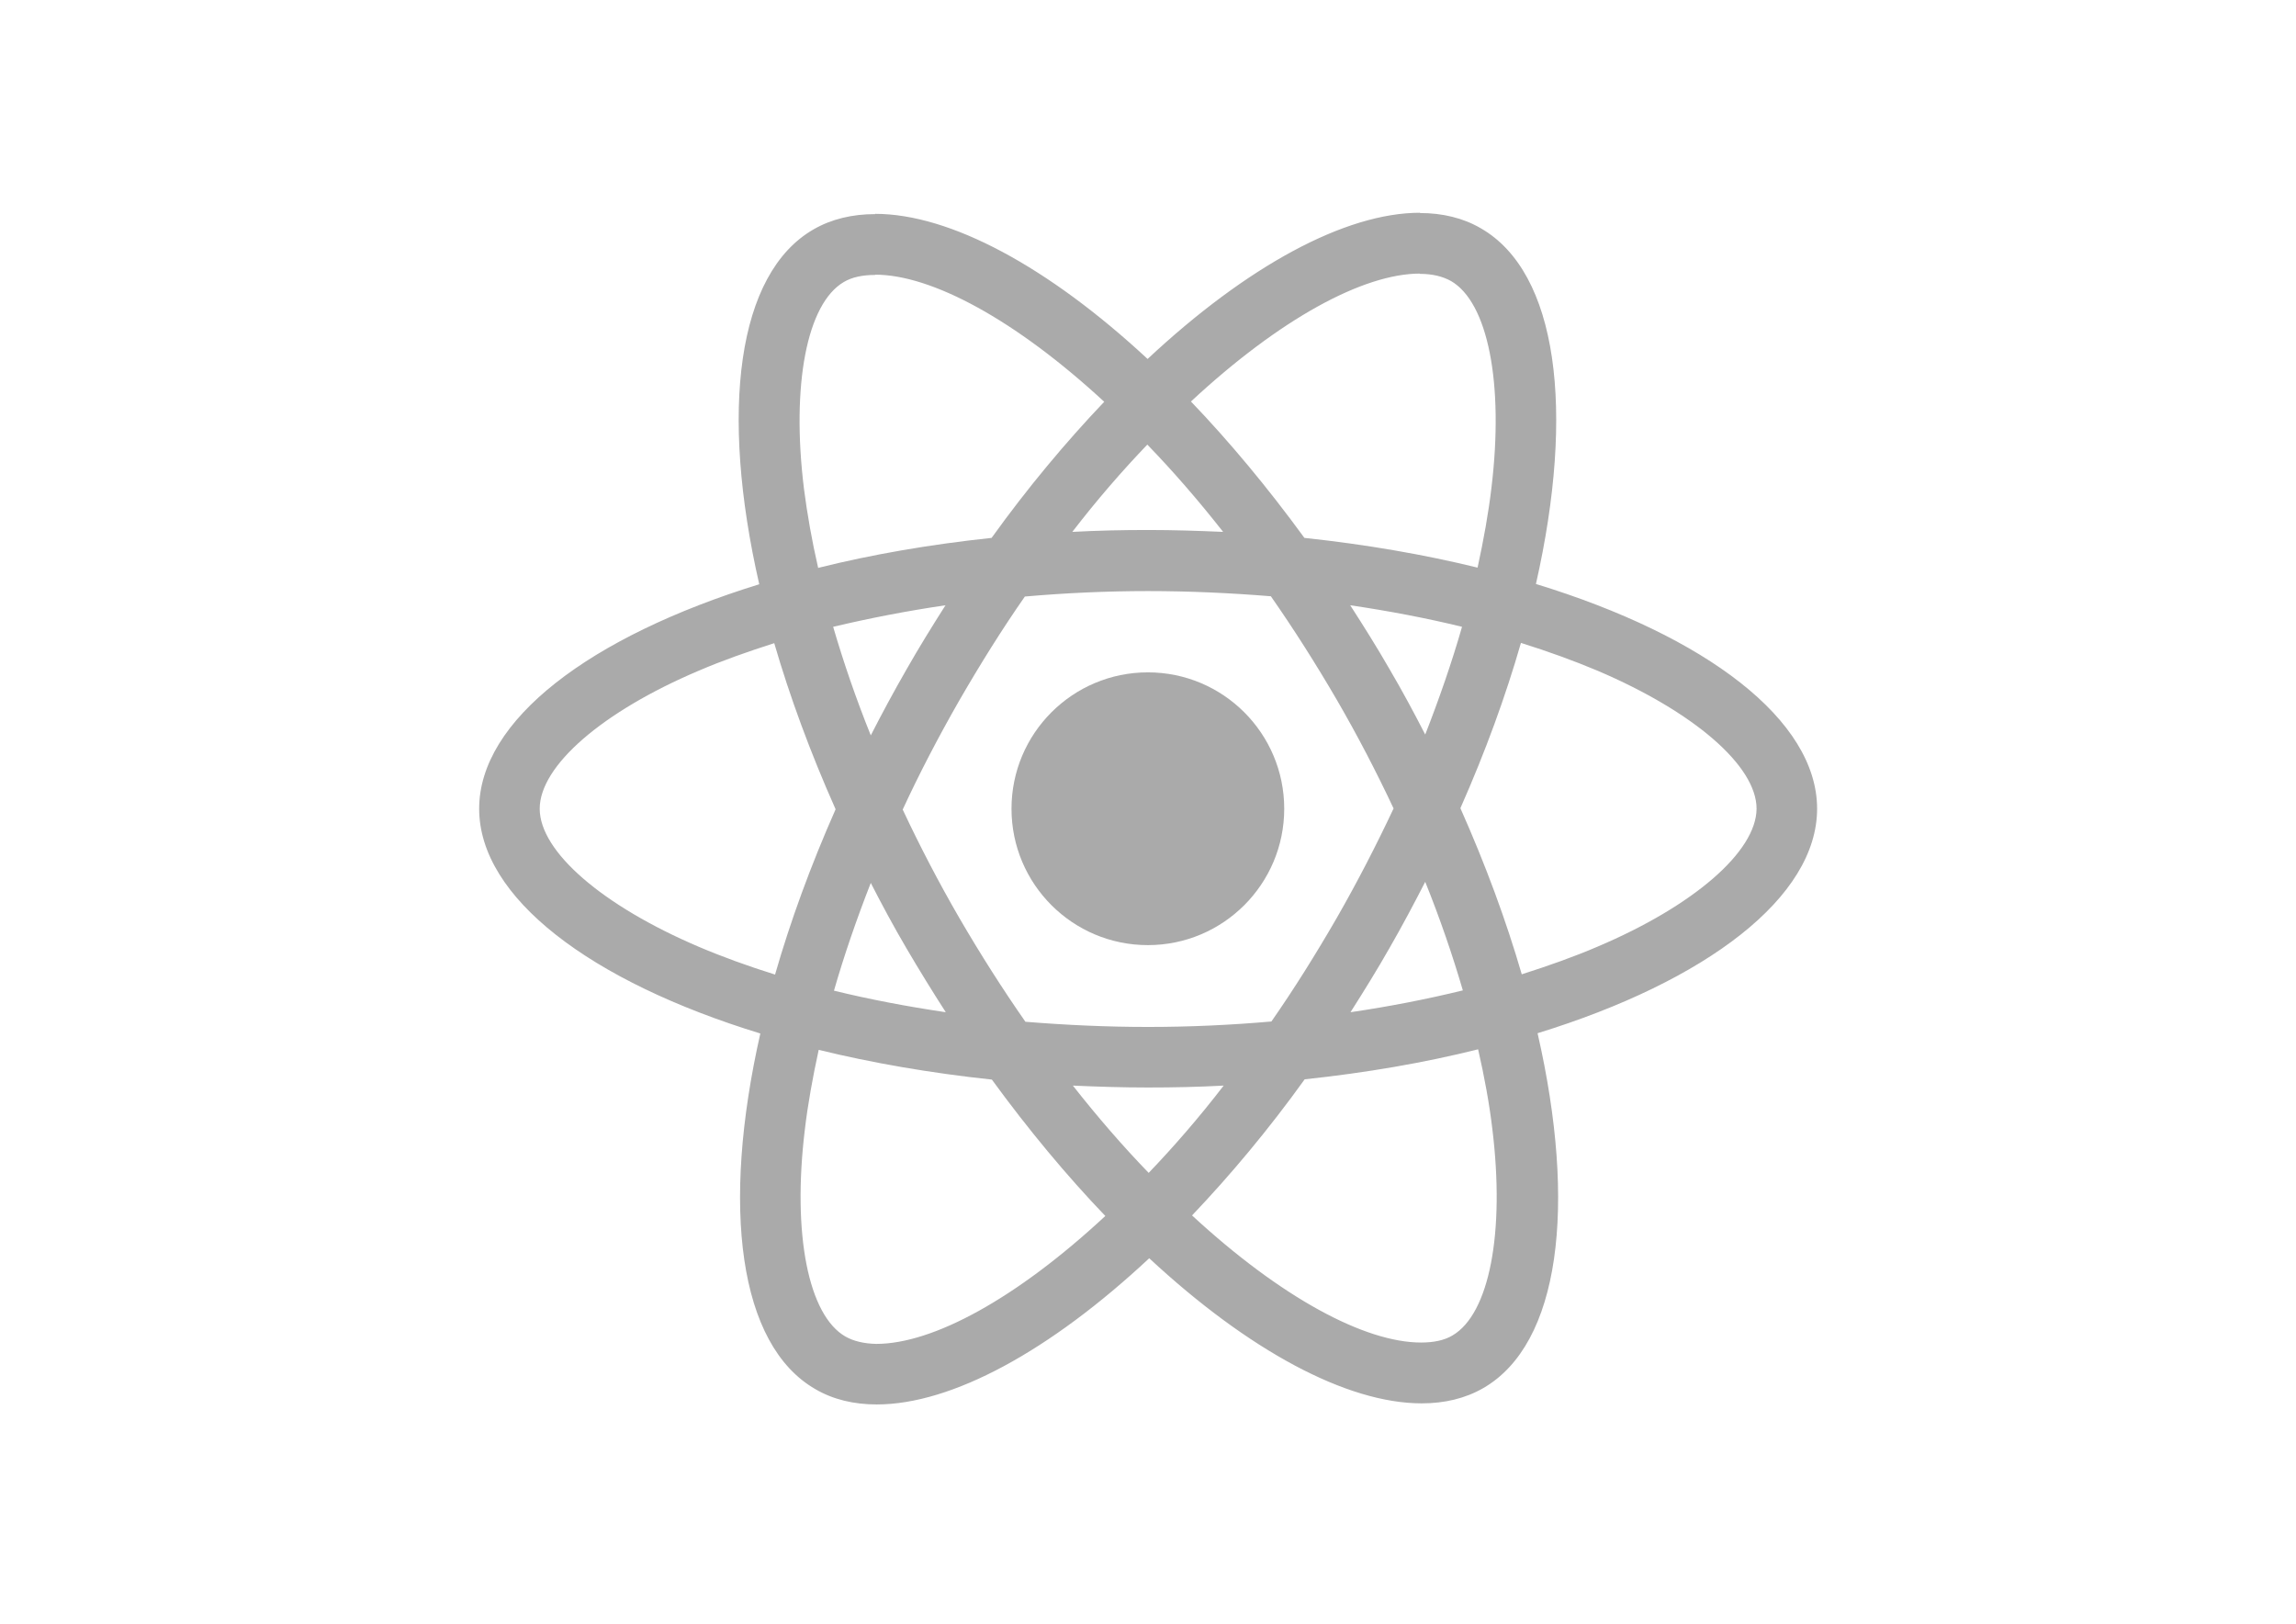
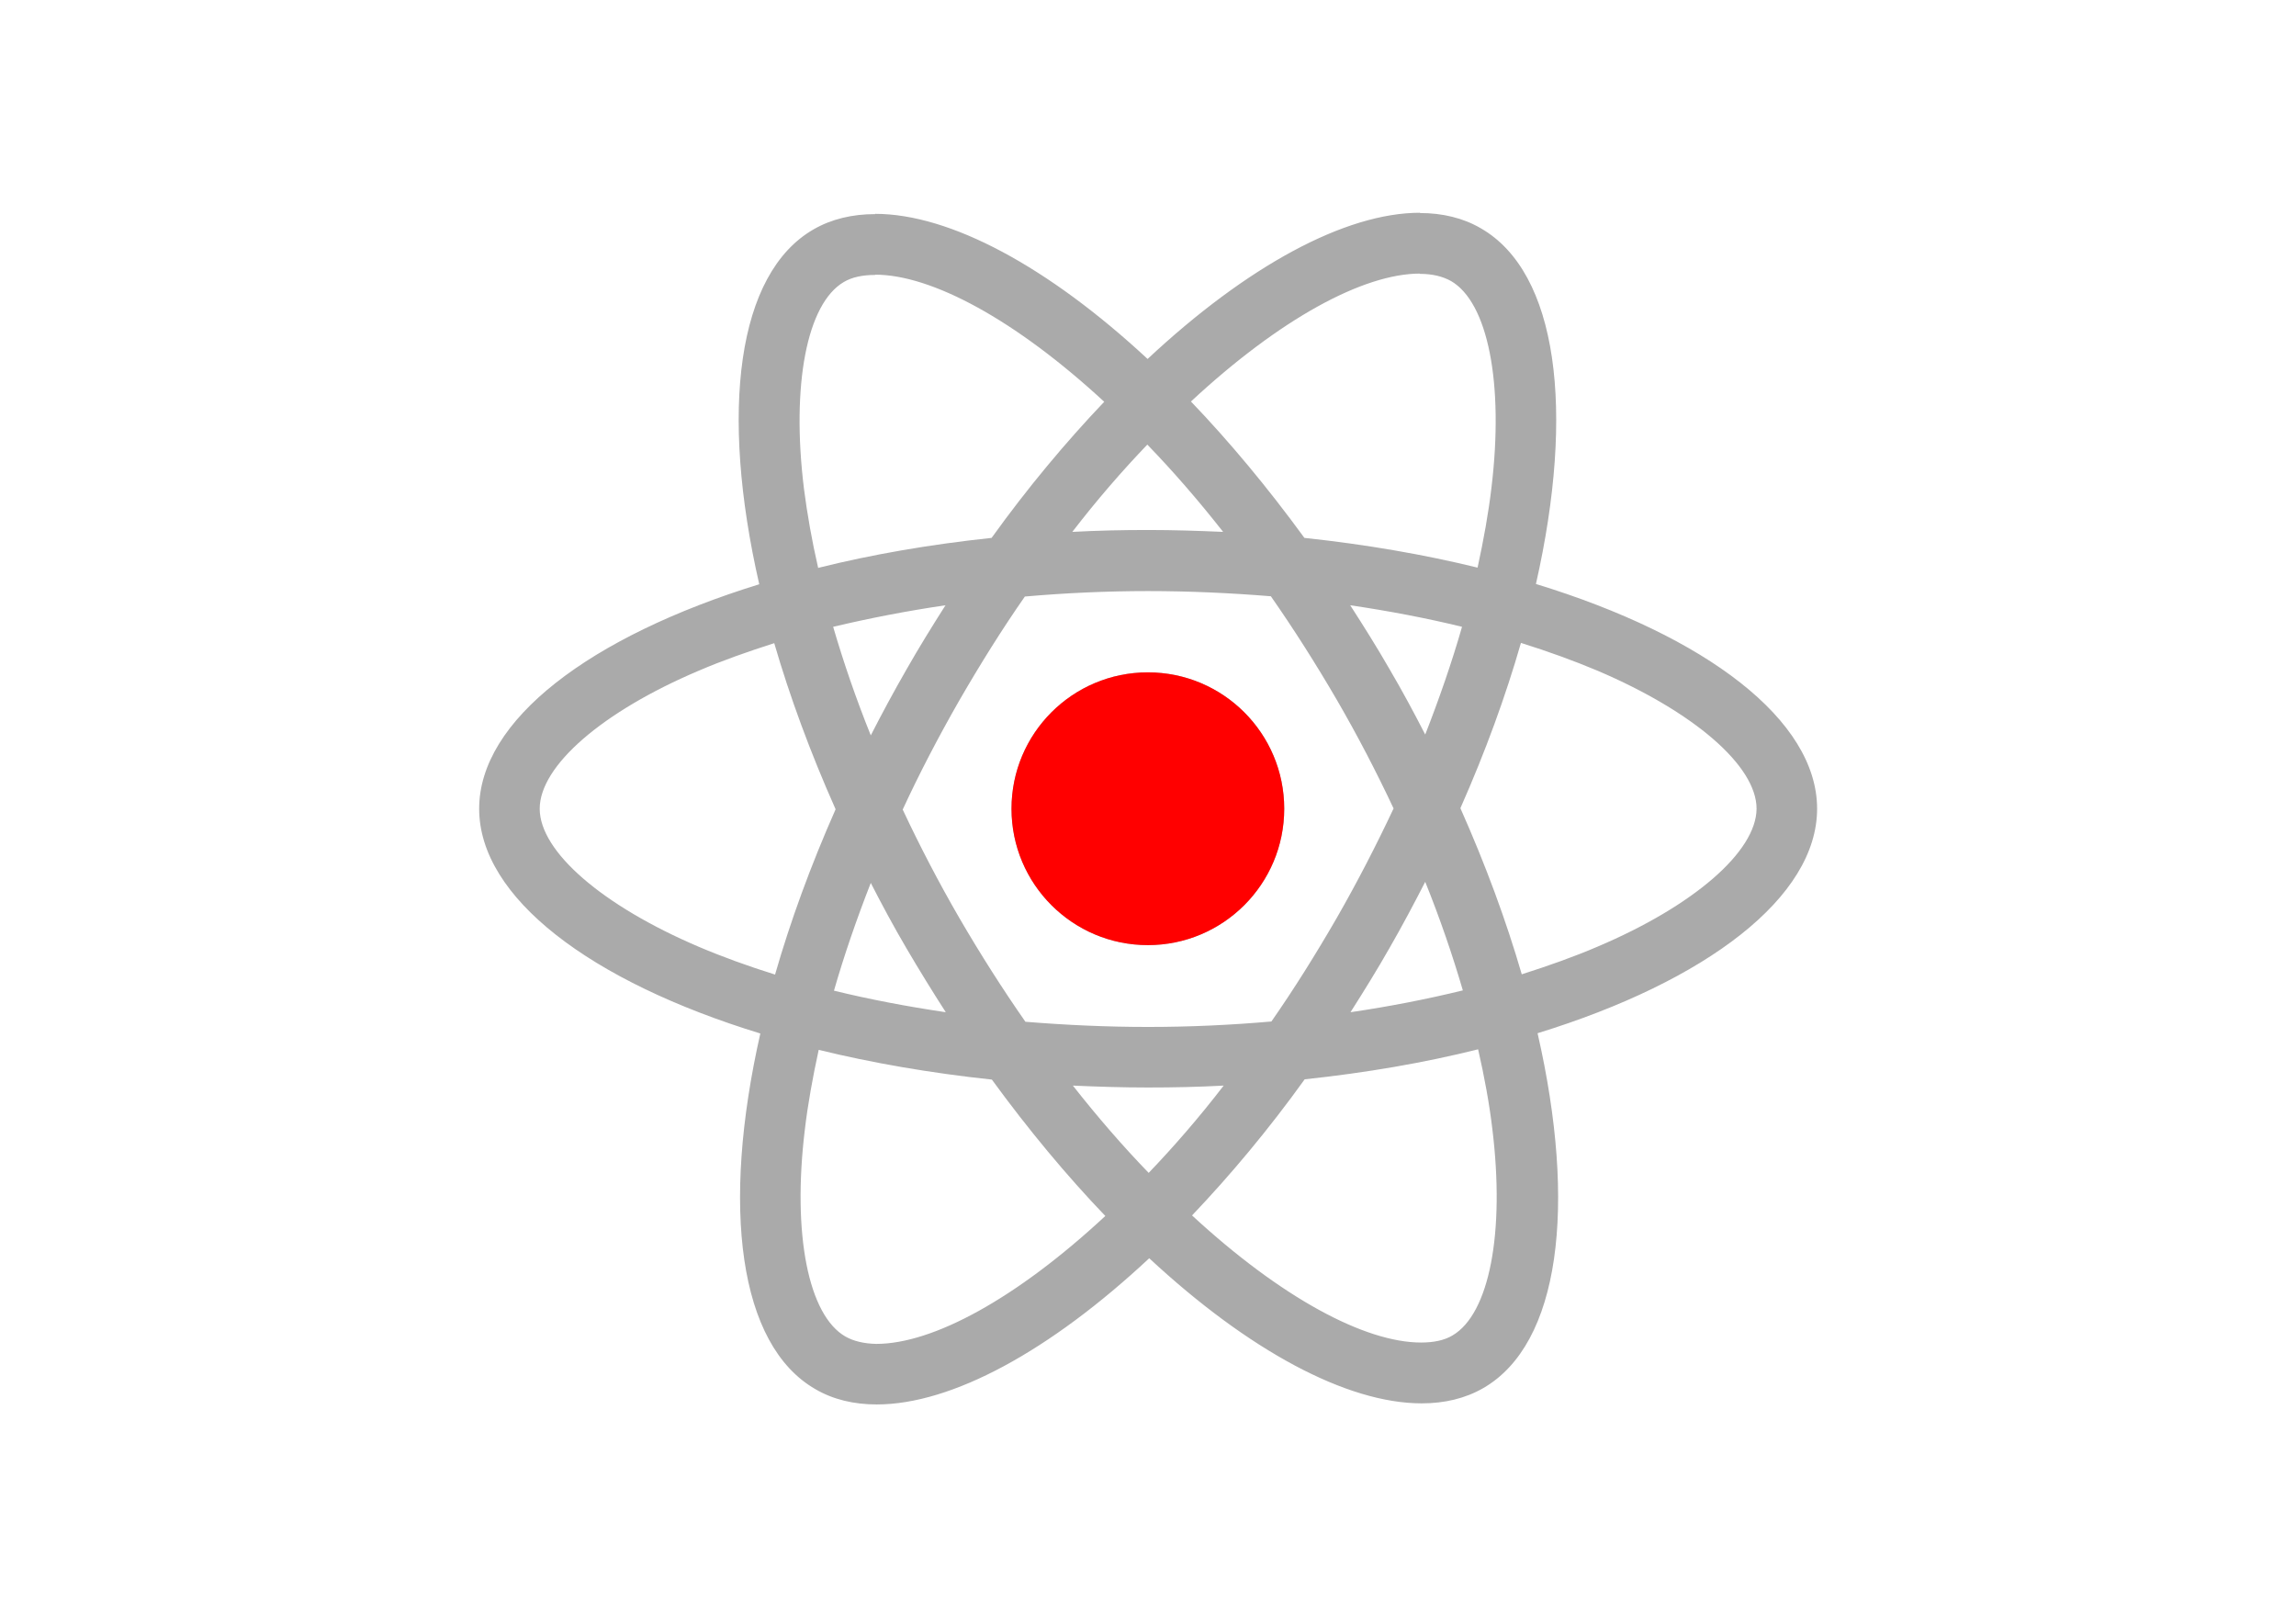
<svg xmlns="http://www.w3.org/2000/svg" viewBox="0 0 841.9 595.3">
  <g fill="#AAAAAA">
    <path d="M666.3 296.5c0-32.5-40.7-63.3-103.1-82.4 14.4-63.6 8-114.2-20.2-130.4-6.5-3.8-14.1-5.6-22.4-5.6v22.3c4.6 0 8.3.9 11.4 2.6 13.6 7.8 19.5 37.5 14.9 75.7-1.1 9.4-2.9 19.3-5.1 29.4-19.6-4.8-41-8.5-63.5-10.9-13.5-18.5-27.5-35.3-41.6-50 32.6-30.3 63.2-46.9 84-46.9V78c-27.5 0-63.5 19.6-99.9 53.6-36.4-33.8-72.4-53.2-99.9-53.2v22.3c20.7 0 51.4 16.5 84 46.6-14 14.7-28 31.4-41.3 49.9-22.6 2.4-44 6.1-63.6 11-2.3-10-4-19.7-5.2-29-4.7-38.2 1.1-67.9 14.6-75.8 3-1.8 6.9-2.6 11.5-2.6V78.5c-8.4 0-16 1.8-22.6 5.6-28.1 16.2-34.4 66.7-19.9 130.1-62.2 19.2-102.7 49.9-102.7 82.3 0 32.5 40.7 63.3 103.1 82.4-14.4 63.6-8 114.2 20.2 130.4 6.5 3.8 14.1 5.6 22.5 5.6 27.5 0 63.5-19.6 99.9-53.6 36.4 33.8 72.4 53.2 99.9 53.2 8.4 0 16-1.8 22.6-5.6 28.1-16.2 34.4-66.7 19.9-130.1 62-19.1 102.5-49.9 102.5-82.3zm-130.2-66.7c-3.7 12.9-8.3 26.2-13.5 39.5-4.1-8-8.4-16-13.1-24-4.6-8-9.5-15.8-14.4-23.4 14.2 2.1 27.9 4.7 41 7.9zm-45.8 106.5c-7.8 13.5-15.8 26.3-24.1 38.2-14.9 1.3-30 2-45.2 2-15.1 0-30.2-.7-45-1.9-8.3-11.9-16.4-24.6-24.2-38-7.6-13.1-14.5-26.4-20.8-39.8 6.2-13.4 13.2-26.8 20.7-39.9 7.8-13.5 15.8-26.3 24.1-38.2 14.9-1.3 30-2 45.2-2 15.1 0 30.2.7 45 1.9 8.3 11.9 16.4 24.6 24.2 38 7.6 13.1 14.5 26.4 20.8 39.8-6.3 13.4-13.2 26.8-20.7 39.9zm32.3-13c5.4 13.4 10 26.8 13.8 39.8-13.1 3.2-26.9 5.9-41.2 8 4.9-7.7 9.8-15.6 14.4-23.7 4.6-8 8.9-16.1 13-24.1zM421.2 430c-9.3-9.6-18.6-20.3-27.8-32 9 .4 18.2.7 27.5.7 9.4 0 18.7-.2 27.8-.7-9 11.7-18.3 22.4-27.5 32zm-74.4-58.9c-14.2-2.1-27.9-4.7-41-7.9 3.7-12.9 8.3-26.2 13.5-39.5 4.1 8 8.4 16 13.1 24 4.7 8 9.5 15.8 14.4 23.4zM420.7 163c9.3 9.6 18.6 20.3 27.8 32-9-.4-18.2-.7-27.5-.7-9.4 0-18.7.2-27.8.7 9-11.7 18.3-22.4 27.5-32zm-74 58.9c-4.9 7.7-9.8 15.6-14.4 23.7-4.6 8-8.9 16-13 24-5.4-13.4-10-26.8-13.8-39.8 13.1-3.1 26.9-5.8 41.2-7.9zm-90.5 125.2c-35.4-15.1-58.3-34.9-58.3-50.6 0-15.7 22.9-35.6 58.3-50.6 8.6-3.7 18-7 27.7-10.1 5.7 19.6 13.2 40 22.5 60.9-9.2 20.8-16.6 41.1-22.2 60.6-9.9-3.1-19.3-6.5-28-10.2zM310 490c-13.6-7.8-19.5-37.5-14.9-75.7 1.1-9.4 2.9-19.3 5.1-29.4 19.6 4.8 41 8.5 63.5 10.9 13.5 18.5 27.5 35.3 41.6 50-32.6 30.3-63.2 46.9-84 46.9-4.5-.1-8.3-1-11.3-2.7zm237.2-76.2c4.7 38.2-1.1 67.9-14.6 75.8-3 1.8-6.9 2.6-11.5 2.6-20.7 0-51.4-16.5-84-46.6 14-14.7 28-31.4 41.3-49.9 22.6-2.4 44-6.1 63.6-11 2.3 10.1 4.1 19.8 5.2 29.1zm38.5-66.7c-8.6 3.7-18 7-27.7 10.1-5.7-19.6-13.2-40-22.5-60.9 9.2-20.8 16.6-41.1 22.2-60.6 9.9 3.1 19.3 6.5 28.1 10.2 35.4 15.1 58.3 34.9 58.3 50.6-.1 15.7-23 35.6-58.4 50.6zM320.8 78.4z" />
    <circle cx="420.9" cy="296.5" r="50.0" />
    <path d="M520.5 78.1z" />
  </g>
+   <g fill="#FF0000">
+     <circle cx="420.9" cy="296.5" r="50.0" />
+   </g>
</svg>
